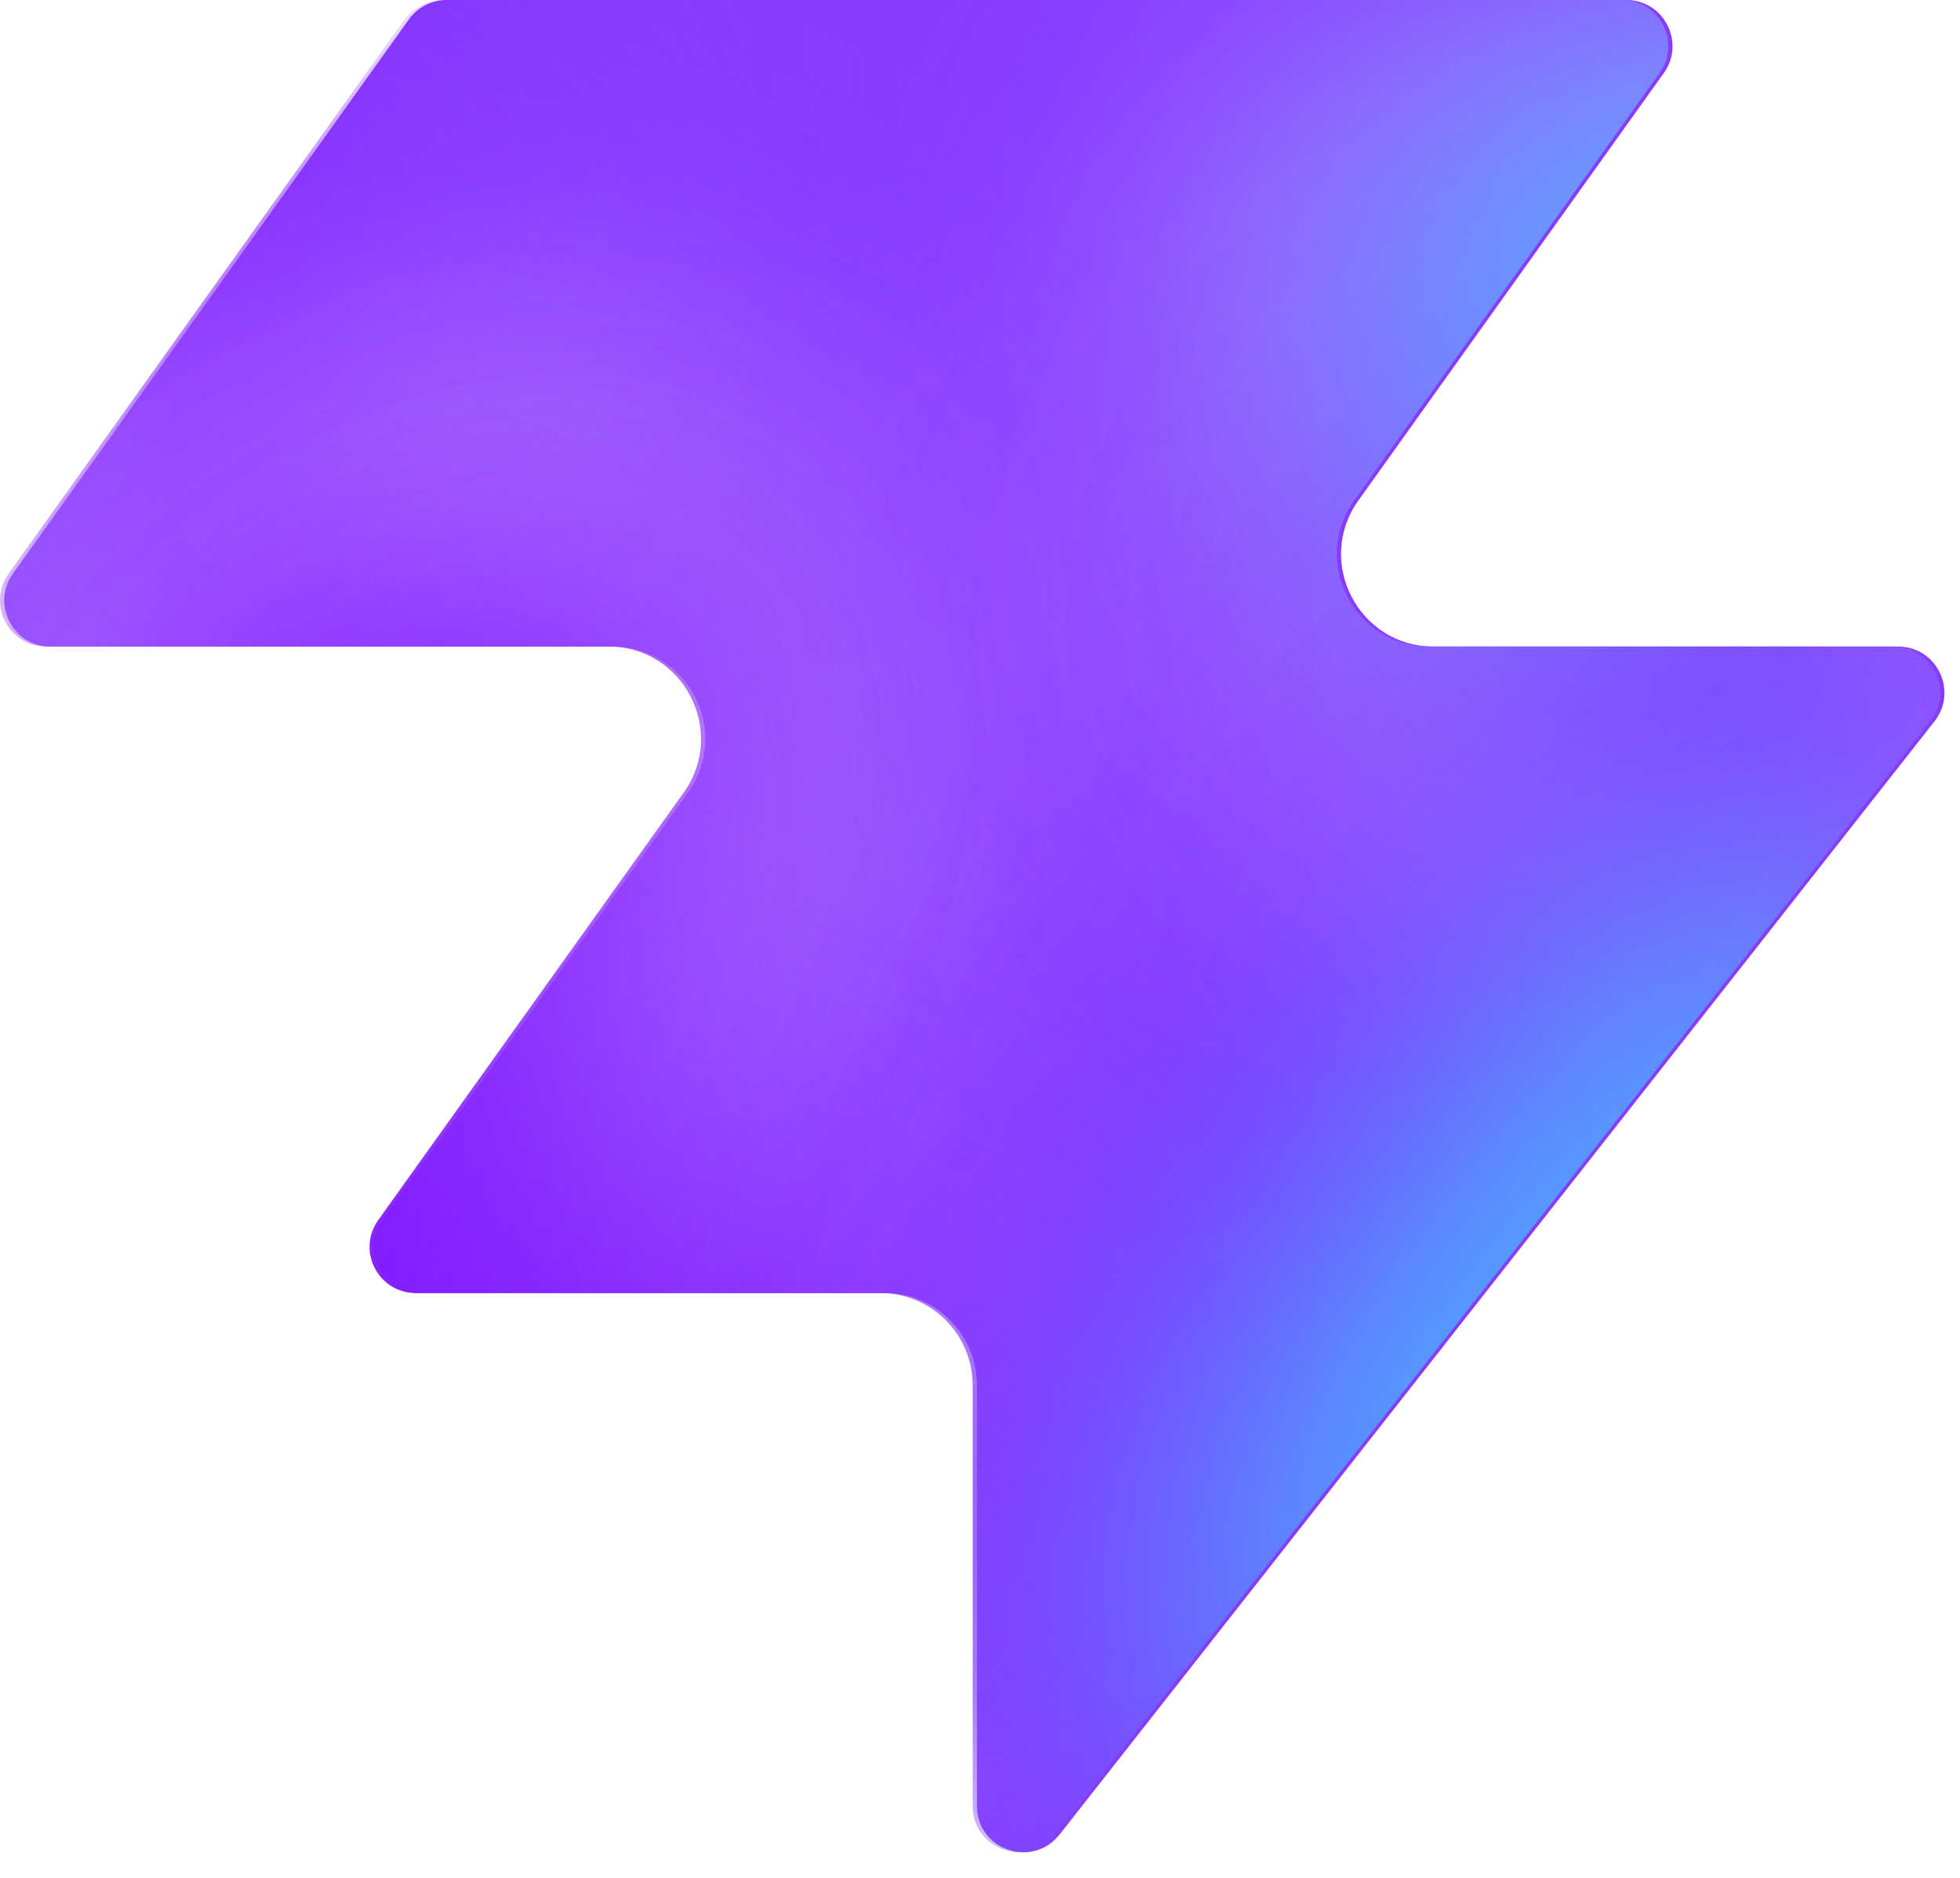
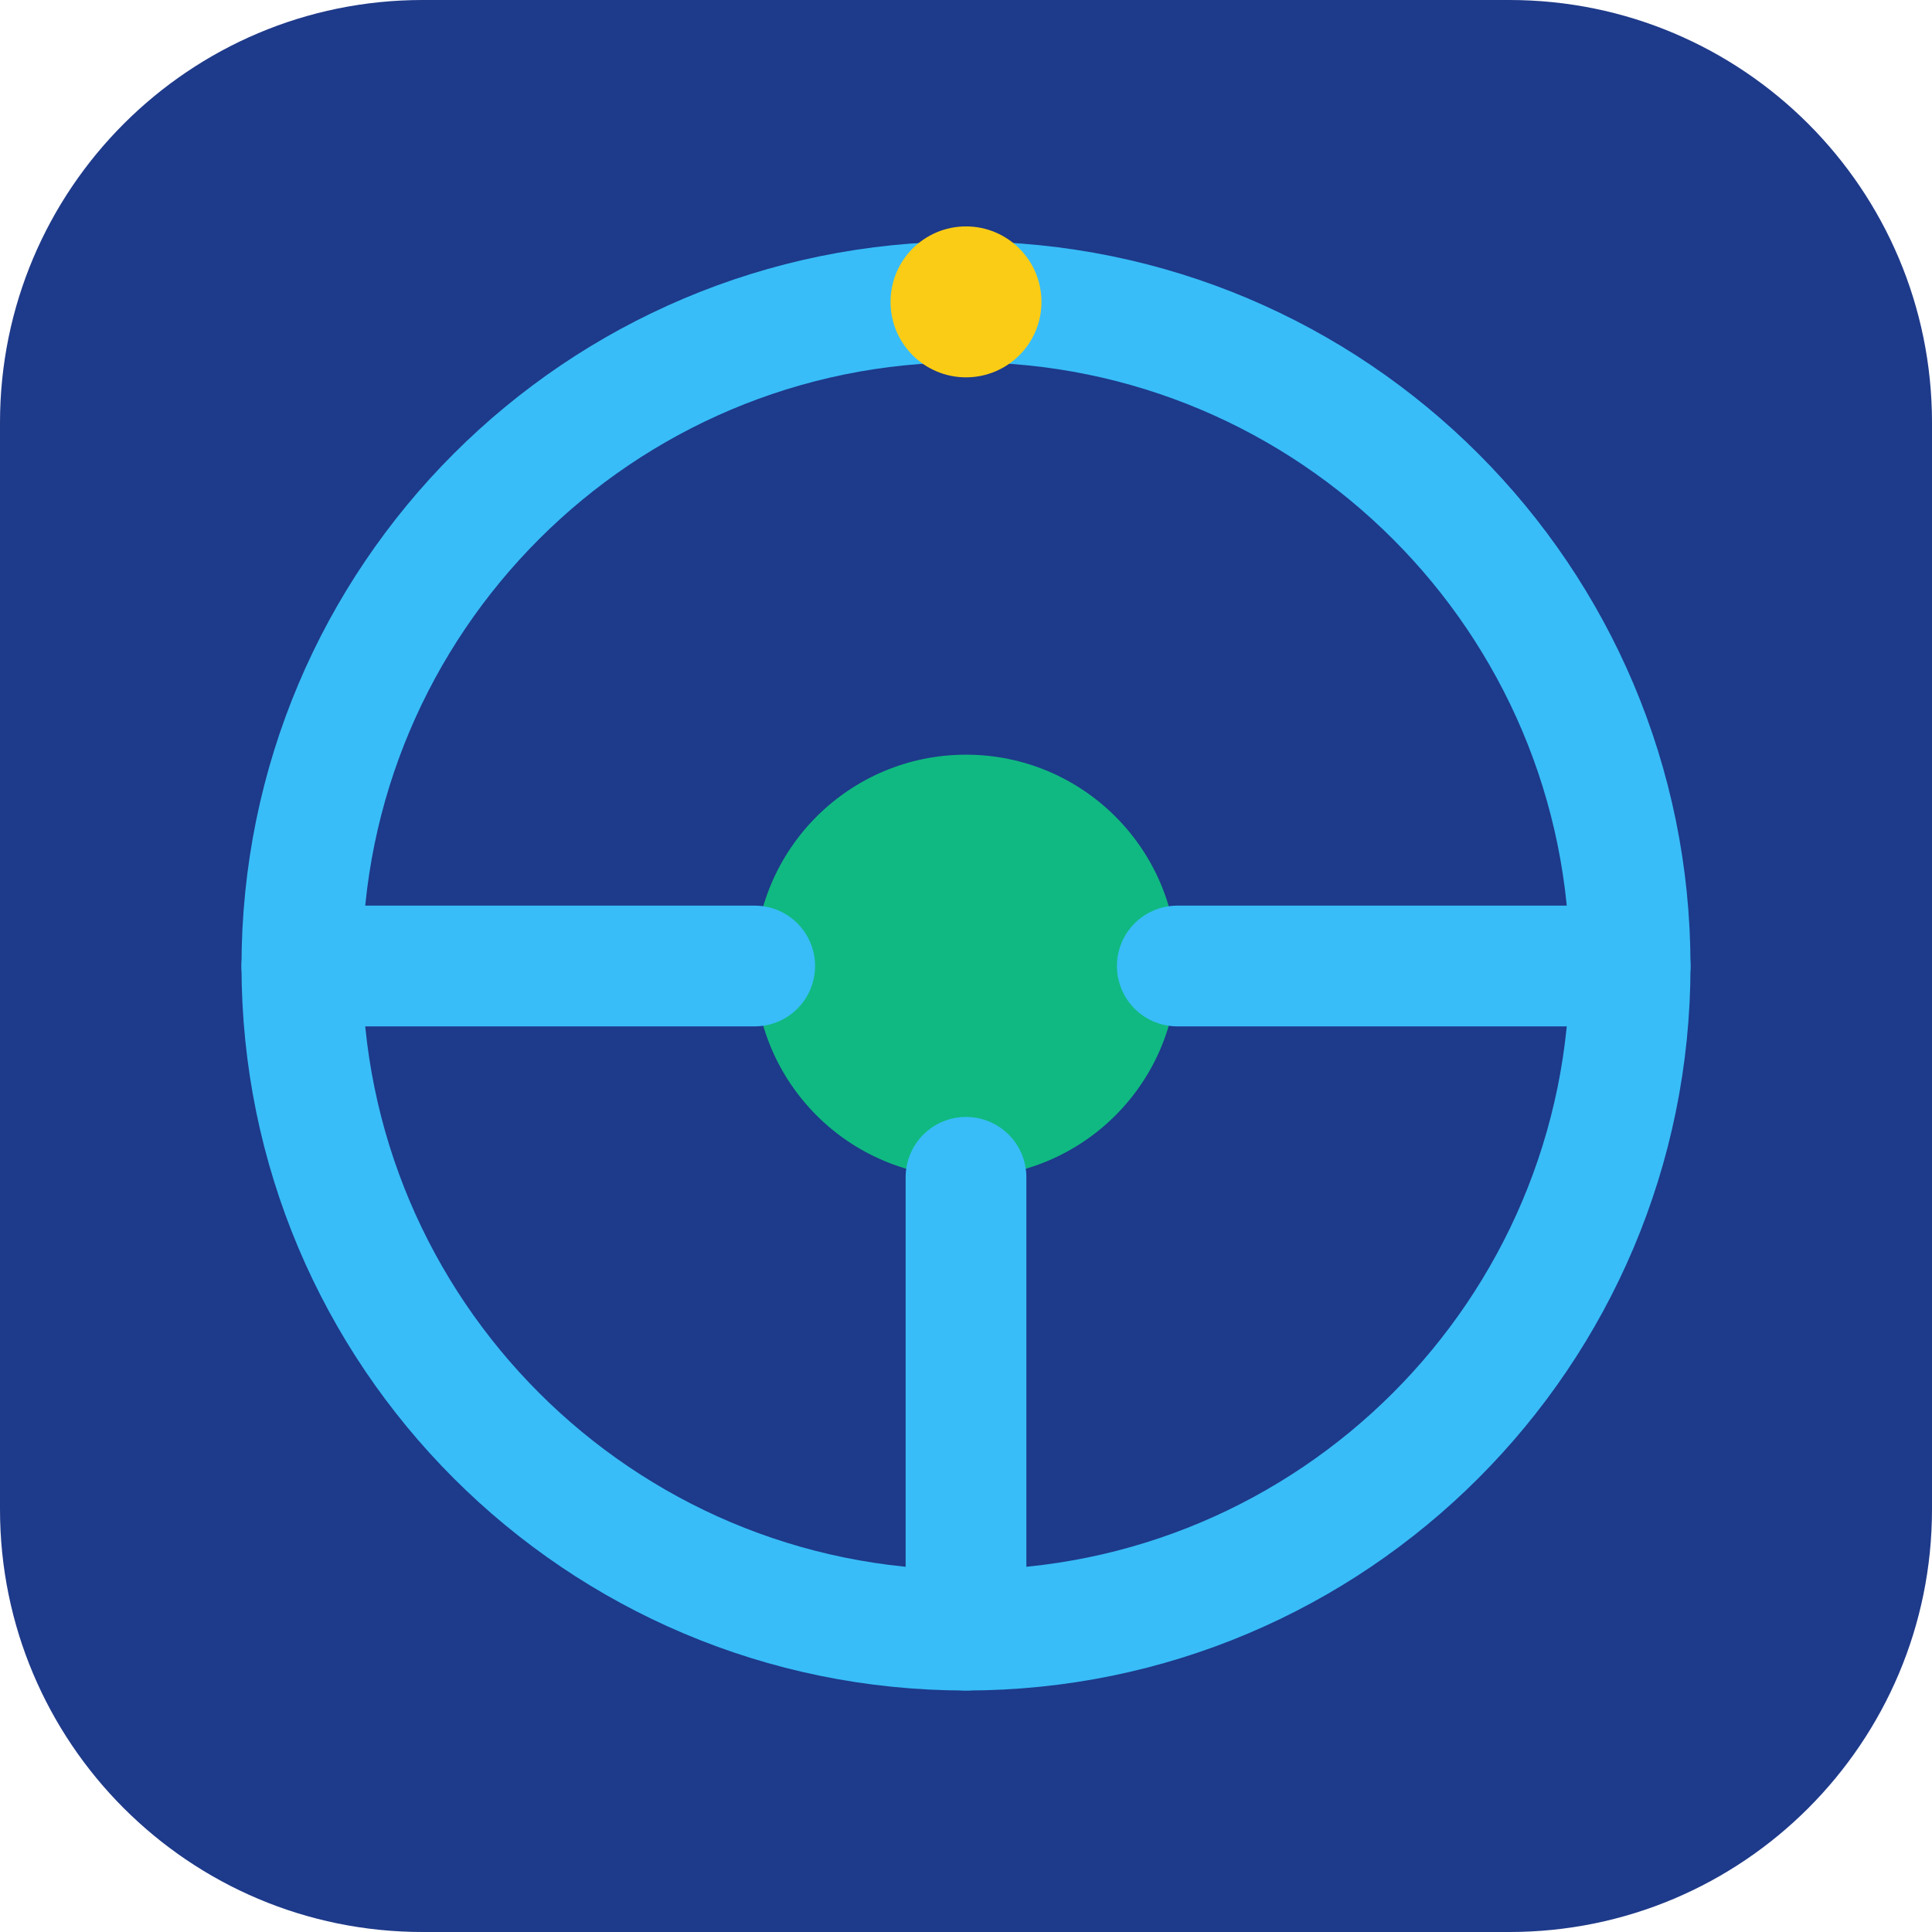
- <svg xmlns="http://www.w3.org/2000/svg" width="48" height="46" fill="none" viewBox="0 0 48 46">
-   <path fill="#863bff" d="M25.946 44.938c-.664.845-2.021.375-2.021-.698V33.937a2.26 2.26 0 0 0-2.262-2.262H10.287c-.92 0-1.456-1.04-.92-1.788l7.48-10.471c1.07-1.497 0-3.578-1.842-3.578H1.237c-.92 0-1.456-1.04-.92-1.788L10.013.474c.214-.297.556-.474.92-.474h28.894c.92 0 1.456 1.04.92 1.788l-7.48 10.471c-1.07 1.498 0 3.579 1.842 3.579h11.377c.943 0 1.473 1.088.89 1.83L25.947 44.94z" style="fill:#863bff;fill:color(display-p3 .525 .23 1);fill-opacity:1" />
-   <mask id="a" width="48" height="46" x="0" y="0" maskUnits="userSpaceOnUse" style="mask-type:alpha">
-     <path fill="#000" d="M25.842 44.938c-.664.844-2.021.375-2.021-.698V33.937a2.26 2.26 0 0 0-2.262-2.262H10.183c-.92 0-1.456-1.04-.92-1.788l7.48-10.471c1.07-1.498 0-3.579-1.842-3.579H1.133c-.92 0-1.456-1.04-.92-1.787L9.91.473c.214-.297.556-.474.92-.474h28.894c.92 0 1.456 1.04.92 1.788l-7.48 10.471c-1.07 1.498 0 3.578 1.842 3.578h11.377c.943 0 1.473 1.088.89 1.832L25.843 44.94z" style="fill:#000;fill-opacity:1" />
-   </mask>
-   <g mask="url(#a)">
-     <g filter="url(#b)">
-       <ellipse cx="5.508" cy="14.704" fill="#ede6ff" rx="5.508" ry="14.704" style="fill:#ede6ff;fill:color(display-p3 .927 .903 1);fill-opacity:1" transform="matrix(.00324 1 1 -.00324 -4.47 31.516)" />
-     </g>
-     <g filter="url(#c)">
-       <ellipse cx="10.399" cy="29.851" fill="#ede6ff" rx="10.399" ry="29.851" style="fill:#ede6ff;fill:color(display-p3 .927 .903 1);fill-opacity:1" transform="matrix(.00324 1 1 -.00324 -39.328 7.883)" />
-     </g>
-     <g filter="url(#d)">
-       <ellipse cx="5.508" cy="30.487" fill="#7e14ff" rx="5.508" ry="30.487" style="fill:#7e14ff;fill:color(display-p3 .492 .077 1);fill-opacity:1" transform="rotate(89.814 -25.913 -14.639)scale(1 -1)" />
-     </g>
-     <g filter="url(#e)">
-       <ellipse cx="5.508" cy="30.599" fill="#7e14ff" rx="5.508" ry="30.599" style="fill:#7e14ff;fill:color(display-p3 .492 .077 1);fill-opacity:1" transform="rotate(89.814 -32.644 -3.334)scale(1 -1)" />
-     </g>
-     <g filter="url(#f)">
-       <ellipse cx="5.508" cy="30.599" fill="#7e14ff" rx="5.508" ry="30.599" style="fill:#7e14ff;fill:color(display-p3 .492 .077 1);fill-opacity:1" transform="matrix(.00324 1 1 -.00324 -34.34 30.47)" />
-     </g>
-     <g filter="url(#g)">
-       <ellipse cx="14.072" cy="22.078" fill="#ede6ff" rx="14.072" ry="22.078" style="fill:#ede6ff;fill:color(display-p3 .927 .903 1);fill-opacity:1" transform="rotate(93.35 24.506 48.493)scale(-1 1)" />
-     </g>
-     <g filter="url(#h)">
-       <ellipse cx="3.47" cy="21.501" fill="#7e14ff" rx="3.47" ry="21.501" style="fill:#7e14ff;fill:color(display-p3 .492 .077 1);fill-opacity:1" transform="rotate(89.009 28.708 47.59)scale(-1 1)" />
-     </g>
-     <g filter="url(#i)">
-       <ellipse cx="3.47" cy="21.501" fill="#7e14ff" rx="3.47" ry="21.501" style="fill:#7e14ff;fill:color(display-p3 .492 .077 1);fill-opacity:1" transform="rotate(89.009 28.708 47.59)scale(-1 1)" />
-     </g>
-     <g filter="url(#j)">
-       <ellipse cx=".387" cy="8.972" fill="#7e14ff" rx="4.407" ry="29.108" style="fill:#7e14ff;fill:color(display-p3 .492 .077 1);fill-opacity:1" transform="rotate(39.51 .387 8.972)" />
-     </g>
-     <g filter="url(#k)">
-       <ellipse cx="47.523" cy="-6.092" fill="#7e14ff" rx="4.407" ry="29.108" style="fill:#7e14ff;fill:color(display-p3 .492 .077 1);fill-opacity:1" transform="rotate(37.892 47.523 -6.092)" />
-     </g>
-     <g filter="url(#l)">
-       <ellipse cx="41.412" cy="6.333" fill="#47bfff" rx="5.971" ry="9.665" style="fill:#47bfff;fill:color(display-p3 .28 .748 1);fill-opacity:1" transform="rotate(37.892 41.412 6.333)" />
-     </g>
-     <g filter="url(#m)">
-       <ellipse cx="-1.879" cy="38.332" fill="#7e14ff" rx="4.407" ry="29.108" style="fill:#7e14ff;fill:color(display-p3 .492 .077 1);fill-opacity:1" transform="rotate(37.892 -1.88 38.332)" />
-     </g>
-     <g filter="url(#n)">
-       <ellipse cx="-1.879" cy="38.332" fill="#7e14ff" rx="4.407" ry="29.108" style="fill:#7e14ff;fill:color(display-p3 .492 .077 1);fill-opacity:1" transform="rotate(37.892 -1.88 38.332)" />
-     </g>
-     <g filter="url(#o)">
-       <ellipse cx="35.651" cy="29.907" fill="#7e14ff" rx="4.407" ry="29.108" style="fill:#7e14ff;fill:color(display-p3 .492 .077 1);fill-opacity:1" transform="rotate(37.892 35.651 29.907)" />
-     </g>
-     <g filter="url(#p)">
-       <ellipse cx="38.418" cy="32.4" fill="#47bfff" rx="5.971" ry="15.297" style="fill:#47bfff;fill:color(display-p3 .28 .748 1);fill-opacity:1" transform="rotate(37.892 38.418 32.4)" />
-     </g>
-   </g>
-   <defs>
-     <filter id="b" width="60.045" height="41.654" x="-19.77" y="16.149" color-interpolation-filters="sRGB" filterUnits="userSpaceOnUse">
-       <feFlood flood-opacity="0" result="BackgroundImageFix" />
-       <feBlend in="SourceGraphic" in2="BackgroundImageFix" result="shape" />
-       <feGaussianBlur result="effect1_foregroundBlur_2002_17158" stdDeviation="7.659" />
-     </filter>
-     <filter id="c" width="90.34" height="51.437" x="-54.613" y="-7.533" color-interpolation-filters="sRGB" filterUnits="userSpaceOnUse">
-       <feFlood flood-opacity="0" result="BackgroundImageFix" />
-       <feBlend in="SourceGraphic" in2="BackgroundImageFix" result="shape" />
-       <feGaussianBlur result="effect1_foregroundBlur_2002_17158" stdDeviation="7.659" />
-     </filter>
-     <filter id="d" width="79.355" height="29.4" x="-49.64" y="2.03" color-interpolation-filters="sRGB" filterUnits="userSpaceOnUse">
-       <feFlood flood-opacity="0" result="BackgroundImageFix" />
-       <feBlend in="SourceGraphic" in2="BackgroundImageFix" result="shape" />
-       <feGaussianBlur result="effect1_foregroundBlur_2002_17158" stdDeviation="4.596" />
-     </filter>
-     <filter id="e" width="79.579" height="29.4" x="-45.045" y="20.029" color-interpolation-filters="sRGB" filterUnits="userSpaceOnUse">
-       <feFlood flood-opacity="0" result="BackgroundImageFix" />
-       <feBlend in="SourceGraphic" in2="BackgroundImageFix" result="shape" />
-       <feGaussianBlur result="effect1_foregroundBlur_2002_17158" stdDeviation="4.596" />
-     </filter>
-     <filter id="f" width="79.579" height="29.4" x="-43.513" y="21.178" color-interpolation-filters="sRGB" filterUnits="userSpaceOnUse">
-       <feFlood flood-opacity="0" result="BackgroundImageFix" />
-       <feBlend in="SourceGraphic" in2="BackgroundImageFix" result="shape" />
-       <feGaussianBlur result="effect1_foregroundBlur_2002_17158" stdDeviation="4.596" />
-     </filter>
-     <filter id="g" width="74.749" height="58.852" x="15.756" y="-17.901" color-interpolation-filters="sRGB" filterUnits="userSpaceOnUse">
-       <feFlood flood-opacity="0" result="BackgroundImageFix" />
-       <feBlend in="SourceGraphic" in2="BackgroundImageFix" result="shape" />
-       <feGaussianBlur result="effect1_foregroundBlur_2002_17158" stdDeviation="7.659" />
-     </filter>
-     <filter id="h" width="61.377" height="25.362" x="23.548" y="2.284" color-interpolation-filters="sRGB" filterUnits="userSpaceOnUse">
-       <feFlood flood-opacity="0" result="BackgroundImageFix" />
-       <feBlend in="SourceGraphic" in2="BackgroundImageFix" result="shape" />
-       <feGaussianBlur result="effect1_foregroundBlur_2002_17158" stdDeviation="4.596" />
-     </filter>
-     <filter id="i" width="61.377" height="25.362" x="23.548" y="2.284" color-interpolation-filters="sRGB" filterUnits="userSpaceOnUse">
-       <feFlood flood-opacity="0" result="BackgroundImageFix" />
-       <feBlend in="SourceGraphic" in2="BackgroundImageFix" result="shape" />
-       <feGaussianBlur result="effect1_foregroundBlur_2002_17158" stdDeviation="4.596" />
-     </filter>
-     <filter id="j" width="56.045" height="63.649" x="-27.636" y="-22.853" color-interpolation-filters="sRGB" filterUnits="userSpaceOnUse">
-       <feFlood flood-opacity="0" result="BackgroundImageFix" />
-       <feBlend in="SourceGraphic" in2="BackgroundImageFix" result="shape" />
-       <feGaussianBlur result="effect1_foregroundBlur_2002_17158" stdDeviation="4.596" />
-     </filter>
-     <filter id="k" width="54.814" height="64.646" x="20.116" y="-38.415" color-interpolation-filters="sRGB" filterUnits="userSpaceOnUse">
-       <feFlood flood-opacity="0" result="BackgroundImageFix" />
-       <feBlend in="SourceGraphic" in2="BackgroundImageFix" result="shape" />
-       <feGaussianBlur result="effect1_foregroundBlur_2002_17158" stdDeviation="4.596" />
-     </filter>
-     <filter id="l" width="33.541" height="35.313" x="24.641" y="-11.323" color-interpolation-filters="sRGB" filterUnits="userSpaceOnUse">
-       <feFlood flood-opacity="0" result="BackgroundImageFix" />
-       <feBlend in="SourceGraphic" in2="BackgroundImageFix" result="shape" />
-       <feGaussianBlur result="effect1_foregroundBlur_2002_17158" stdDeviation="4.596" />
-     </filter>
-     <filter id="m" width="54.814" height="64.646" x="-29.286" y="6.009" color-interpolation-filters="sRGB" filterUnits="userSpaceOnUse">
-       <feFlood flood-opacity="0" result="BackgroundImageFix" />
-       <feBlend in="SourceGraphic" in2="BackgroundImageFix" result="shape" />
-       <feGaussianBlur result="effect1_foregroundBlur_2002_17158" stdDeviation="4.596" />
-     </filter>
-     <filter id="n" width="54.814" height="64.646" x="-29.286" y="6.009" color-interpolation-filters="sRGB" filterUnits="userSpaceOnUse">
-       <feFlood flood-opacity="0" result="BackgroundImageFix" />
-       <feBlend in="SourceGraphic" in2="BackgroundImageFix" result="shape" />
-       <feGaussianBlur result="effect1_foregroundBlur_2002_17158" stdDeviation="4.596" />
-     </filter>
-     <filter id="o" width="54.814" height="64.646" x="8.244" y="-2.416" color-interpolation-filters="sRGB" filterUnits="userSpaceOnUse">
-       <feFlood flood-opacity="0" result="BackgroundImageFix" />
-       <feBlend in="SourceGraphic" in2="BackgroundImageFix" result="shape" />
-       <feGaussianBlur result="effect1_foregroundBlur_2002_17158" stdDeviation="4.596" />
-     </filter>
-     <filter id="p" width="39.409" height="43.623" x="18.713" y="10.588" color-interpolation-filters="sRGB" filterUnits="userSpaceOnUse">
-       <feFlood flood-opacity="0" result="BackgroundImageFix" />
-       <feBlend in="SourceGraphic" in2="BackgroundImageFix" result="shape" />
-       <feGaussianBlur result="effect1_foregroundBlur_2002_17158" stdDeviation="4.596" />
-     </filter>
-   </defs>
+ <svg xmlns="http://www.w3.org/2000/svg" viewBox="0 0 64 64" fill="none">
+   <rect width="64" height="64" rx="14" fill="#1e3a8a" />
+   <circle cx="32" cy="32" r="22" stroke="#38bdf8" stroke-width="4" />
+   <circle cx="32" cy="32" r="7" fill="#10b981" />
+   <line x1="10" y1="32" x2="25" y2="32" stroke="#38bdf8" stroke-width="4" stroke-linecap="round" />
+   <line x1="39" y1="32" x2="54" y2="32" stroke="#38bdf8" stroke-width="4" stroke-linecap="round" />
+   <line x1="32" y1="39" x2="32" y2="54" stroke="#38bdf8" stroke-width="4" stroke-linecap="round" />
+   <circle cx="32" cy="10" r="2.5" fill="#facc15" />
</svg>
